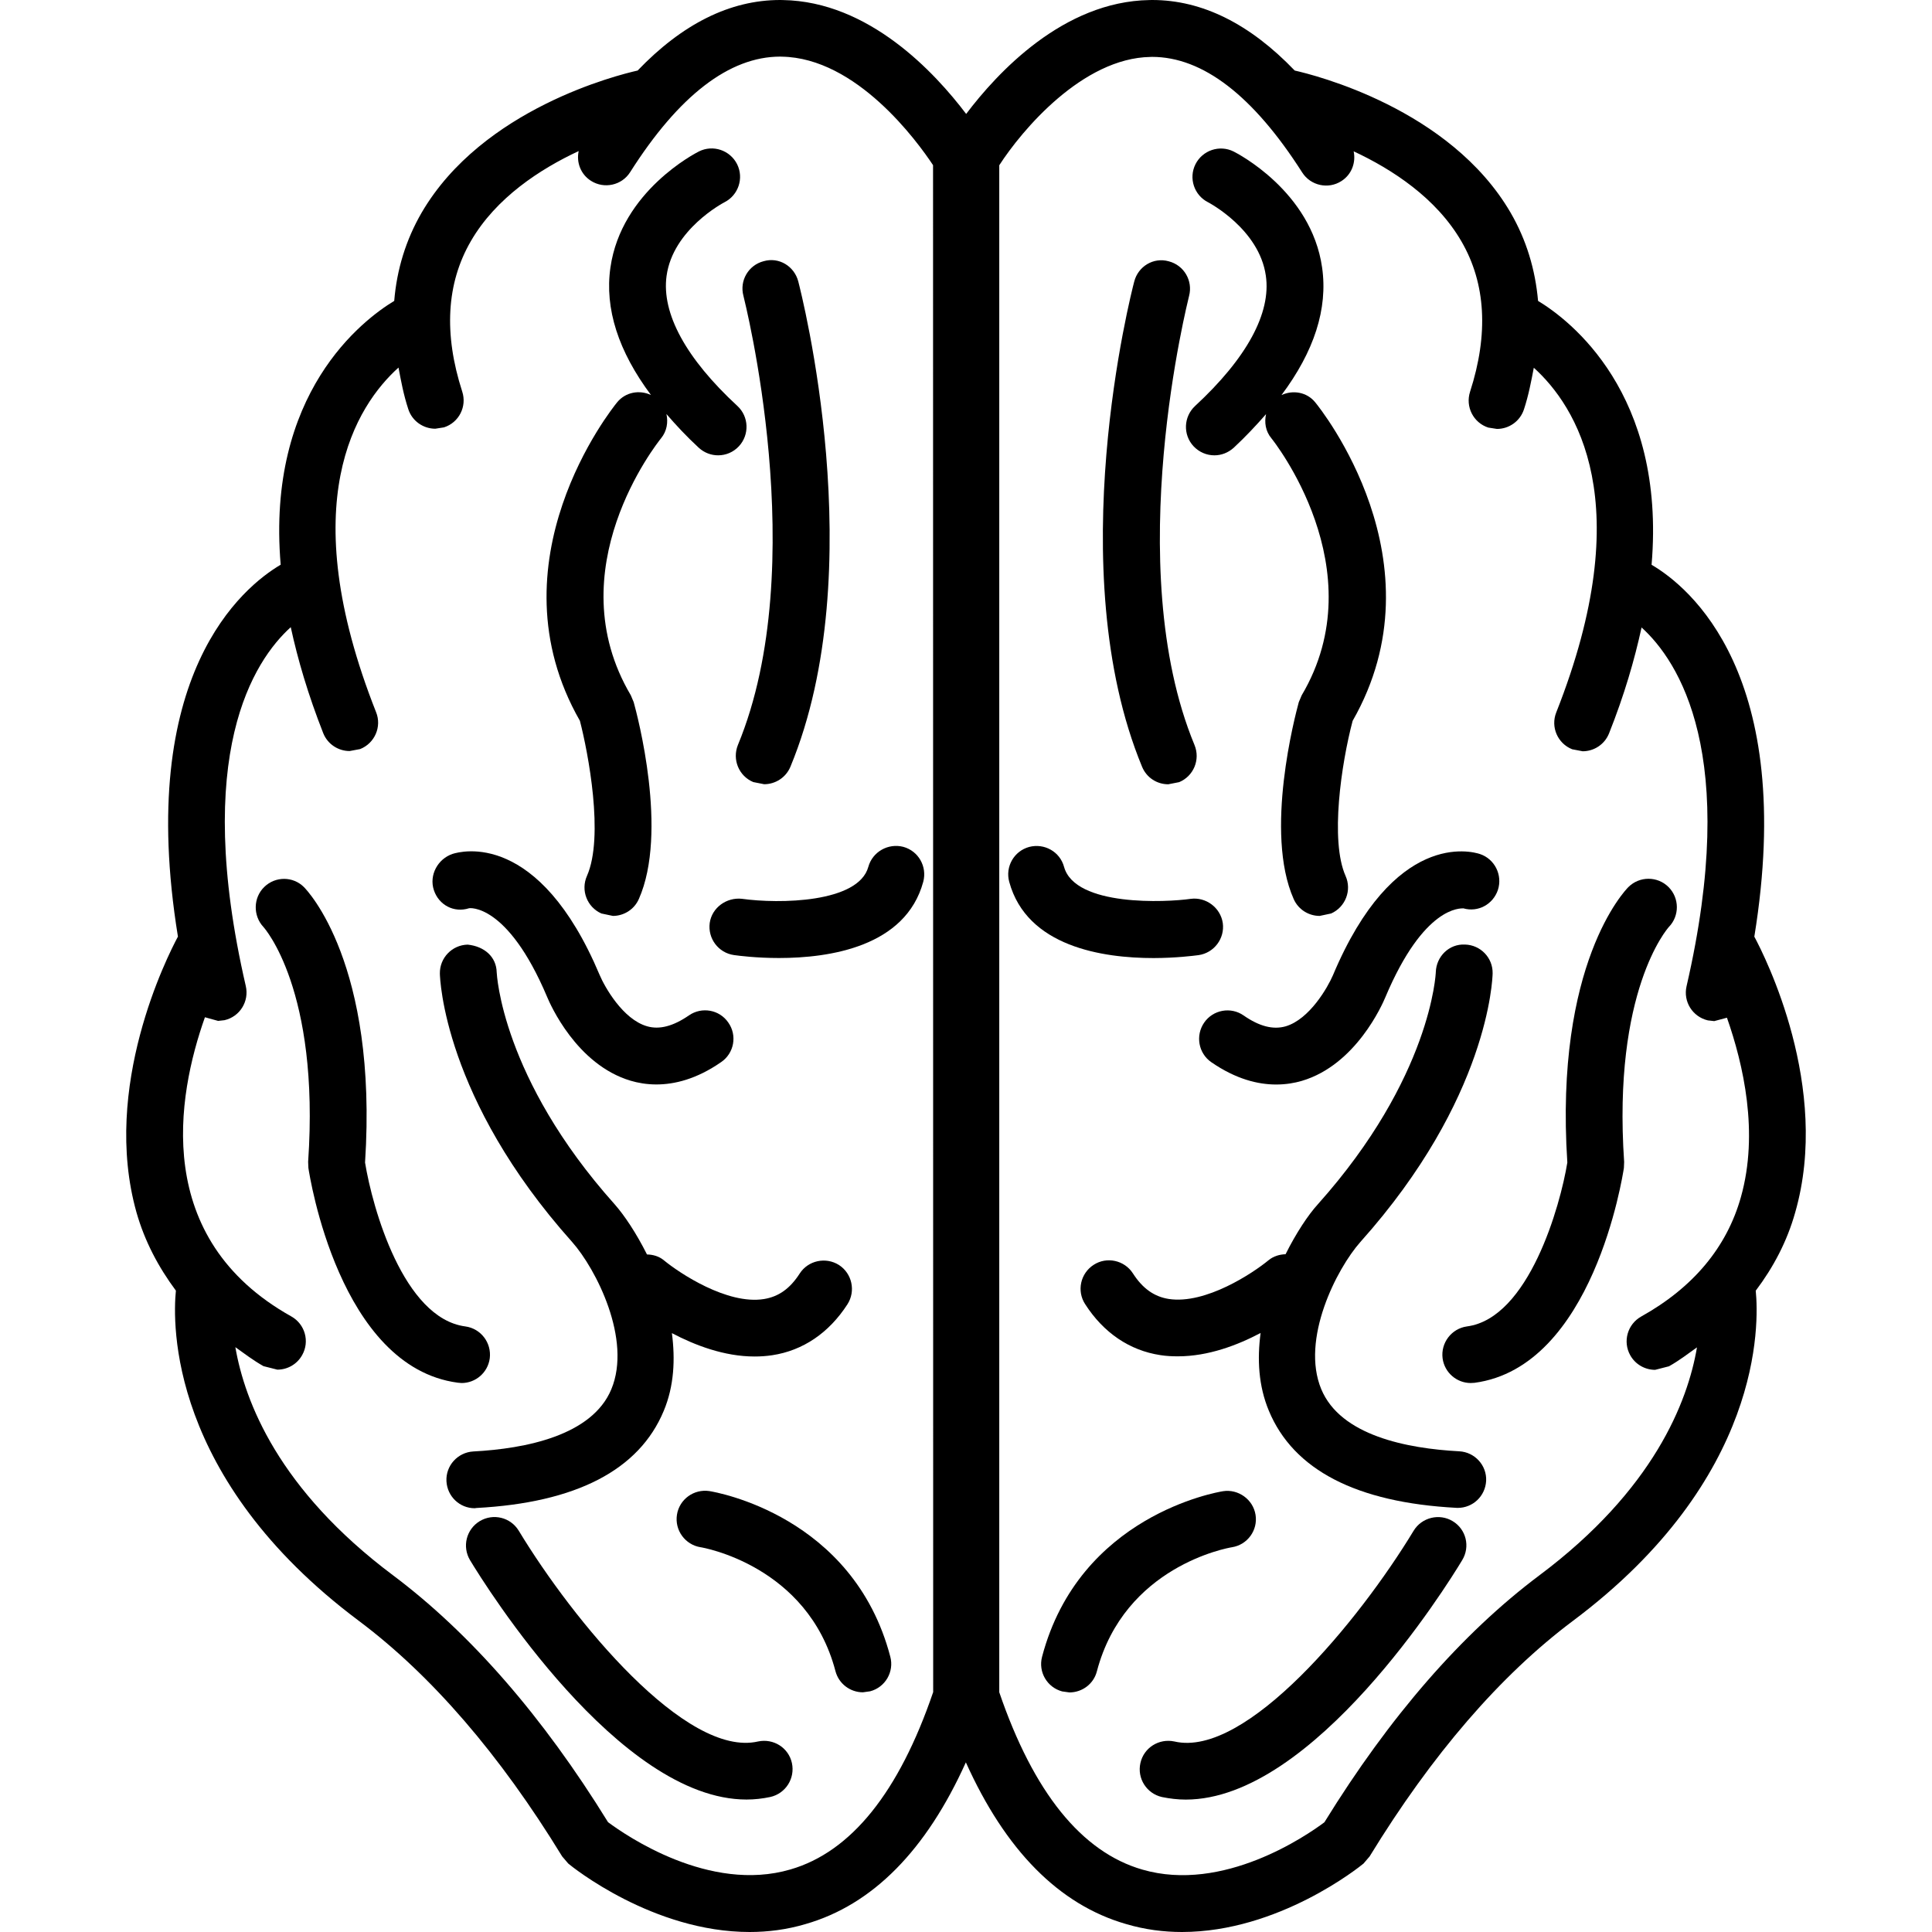
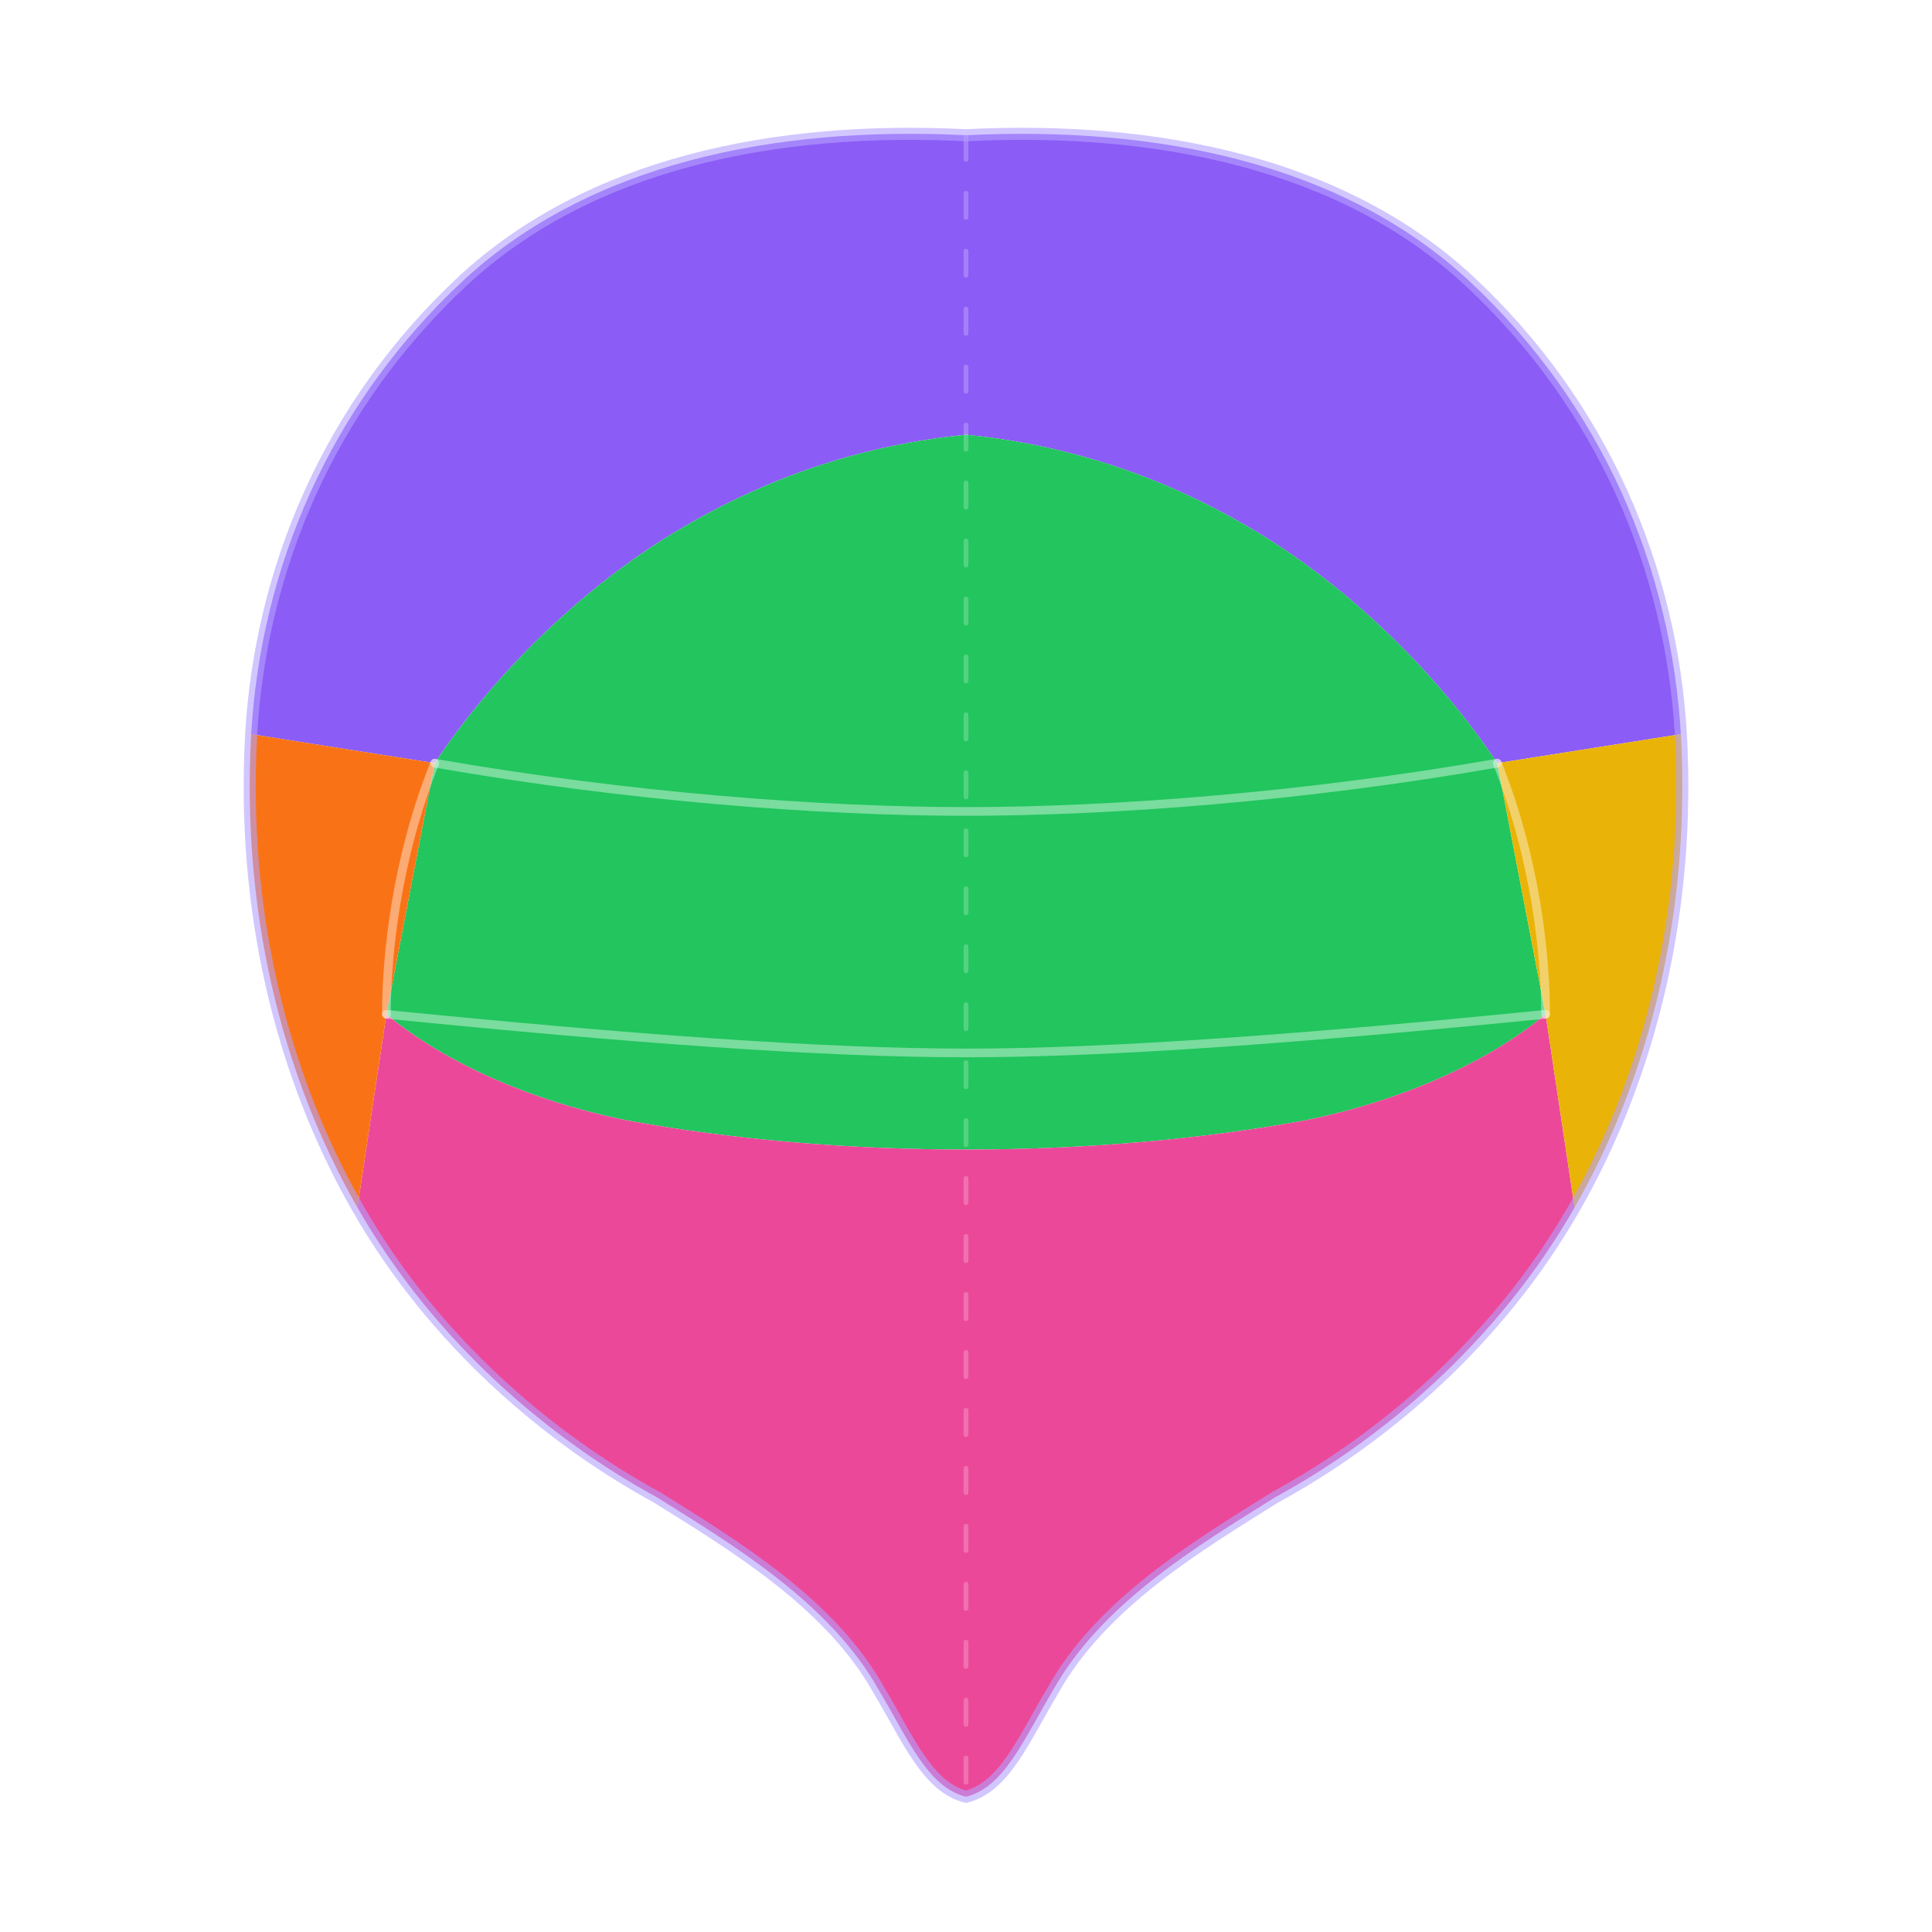
- <svg xmlns="http://www.w3.org/2000/svg" fill="#000000" version="1.1" id="Capa_1" width="800px" height="800px" viewBox="0 0 190.496 190.497" xml:space="preserve">
-   <g>
-     <g>
-       <path d="M46.955,148.69c9.833-0.52,16.05-3.731,18.483-9.559c1.039-2.474,1.146-5.117,0.812-7.683    c2.262,1.192,5.159,2.304,8.15,2.304c0.583,0,1.161-0.038,1.744-0.126c3.03-0.459,5.597-2.205,7.415-5.023    c0.833-1.303,0.458-3.037-0.84-3.875c-1.298-0.819-3.037-0.448-3.869,0.844c-0.964,1.499-2.088,2.287-3.535,2.517    c-3.621,0.574-8.321-2.561-9.84-3.809c-0.492-0.416-1.081-0.574-1.683-0.59c-1.053-2.102-2.234-3.87-3.198-4.958    c-11.138-12.461-11.608-22.708-11.62-22.862c-0.035-1.538-1.228-2.559-2.859-2.729c-1.539,0.032-2.769,1.304-2.744,2.855    c0.012,0.497,0.381,12.306,13.043,26.468c2.353,2.654,5.912,9.62,3.859,14.528c-1.904,4.558-8.449,5.85-13.603,6.123    c-1.541,0.088-2.729,1.4-2.65,2.933c0.08,1.506,1.305,2.665,2.79,2.665L46.955,148.69z" />
-       <path d="M46.238,89.557c-0.016-0.021,3.776-0.572,7.711,8.747c0.281,0.679,2.886,6.671,8.237,8.258    c0.7,0.208,1.557,0.366,2.532,0.366c1.784,0,3.967-0.523,6.388-2.205c1.283-0.876,1.597-2.627,0.711-3.89    c-0.873-1.287-2.626-1.591-3.889-0.713c-1.55,1.068-2.919,1.429-4.137,1.068c-2.379-0.69-4.161-3.864-4.66-5.041    c-6.012-14.284-13.655-12.22-14.503-11.953c-1.466,0.49-2.337,2.096-1.849,3.571C43.26,89.232,44.754,90.028,46.238,89.557z" />
-       <path d="M72.759,73.453c-0.583,1.438,0.096,3.073,1.518,3.661l1.071,0.211c1.093,0,2.142-0.648,2.59-1.729    c8.059-19.466,1.064-46.698,0.772-47.847c-0.392-1.501-1.905-2.432-3.413-1.995c-1.502,0.386-2.398,1.92-1.994,3.417    C73.357,29.439,80.104,55.713,72.759,73.453z" />
-       <path d="M69.946,147.022c-1.518-0.229-2.958,0.799-3.198,2.33c-0.241,1.532,0.808,2.966,2.332,3.207    c0.117,0.011,10.555,1.768,13.296,12.214c0.329,1.258,1.466,2.09,2.706,2.09l0.711-0.099c1.502-0.394,2.386-1.931,1.99-3.414    C84.13,149.413,70.523,147.115,69.946,147.022z" />
-       <path d="M74.743,171.711c-7.101,1.631-18.223-11.906-23.595-20.782c-0.808-1.325-2.521-1.74-3.85-0.941    c-1.322,0.804-1.749,2.512-0.952,3.847c1.534,2.544,14.675,23.601,27.26,23.601c0.789,0,1.562-0.087,2.342-0.251    c1.52-0.34,2.46-1.834,2.135-3.348C77.753,172.324,76.261,171.389,74.743,171.711z" />
-       <path d="M45.517,136.368c1.378,0,2.582-1.023,2.773-2.43c0.194-1.535-0.875-2.944-2.41-3.151    c-6.106-0.811-9.155-11.667-9.886-16.159c1.272-19.617-5.72-26.856-6.026-27.16c-1.071-1.074-2.813-1.081-3.908-0.017    c-1.097,1.06-1.125,2.832-0.09,3.945c0.058,0.063,5.577,6.17,4.412,23.166l0.026,0.602c0.122,0.799,3.04,19.622,14.729,21.171    L45.517,136.368z" />
-       <path d="M57.872,86.37c-0.628,1.417,0.011,3.07,1.423,3.7l1.137,0.24c1.064,0,2.096-0.618,2.557-1.664    c2.918-6.575-0.143-18.112-0.506-19.412l-0.285-0.679c-7.324-12.372,2.573-24.826,2.99-25.349c0.567-0.694,0.701-1.567,0.523-2.38    c0.953,1.103,1.984,2.213,3.187,3.322c0.544,0.497,1.223,0.747,1.907,0.747c0.761,0,1.505-0.304,2.055-0.898    c1.053-1.138,0.983-2.914-0.145-3.962c-5.089-4.7-7.496-9.138-6.992-12.826c0.625-4.588,5.58-7.198,5.71-7.267    c1.373-0.695,1.932-2.375,1.245-3.754c-0.696-1.379-2.378-1.951-3.763-1.256c-0.311,0.156-7.653,3.907-8.727,11.448    c-0.583,4.057,0.787,8.265,3.999,12.569c-1.132-0.528-2.5-0.298-3.335,0.717c-0.524,0.638-12.628,15.757-3.673,31.407    C57.984,74.173,59.585,82.504,57.872,86.37z" />
-       <path d="M85.619,85.467c-0.974,3.571-8.813,3.667-12.472,3.155c-1.49-0.161-2.949,0.851-3.168,2.382    c-0.205,1.531,0.854,2.948,2.389,3.166c0.504,0.071,2.22,0.291,4.438,0.291c4.989,0,12.485-1.109,14.228-7.52    c0.396-1.497-0.472-3.031-1.967-3.441C87.574,83.115,86.034,83.984,85.619,85.467z" />
-       <path d="M172.978,92.354c4.202-25.853-6.425-34.493-10.131-36.667c1.434-16.922-8.093-24.146-11.193-26.017    c-0.275-3.103-1.152-6.017-2.711-8.706c-5.986-10.271-19.382-13.58-21.284-14.009C123.251,2.364,118.551,0,113.599,0l-0.261,0.005    c-8.506,0.14-15.001,7.163-18.074,11.229C92.187,7.168,85.692,0.145,77.186,0.005L76.922,0c-4.945,0-9.649,2.364-14.052,6.955    c-1.906,0.429-15.297,3.737-21.294,14.009c-1.557,2.688-2.449,5.603-2.706,8.706c-3.1,1.871-12.63,9.094-11.195,26.011    c-3.688,2.175-14.334,10.811-10.131,36.668c-1.037,1.934-7.571,14.832-4.086,27.199c0.812,2.851,2.164,5.395,3.885,7.71    c-0.325,3.235-0.731,18.518,18.037,32.558c7.16,5.365,13.907,13.188,20.049,23.229l0.604,0.705    c0.385,0.328,8.349,6.747,17.885,6.747c1.793,0,3.647-0.229,5.512-0.783c6.624-1.903,11.901-7.286,15.804-15.945    c3.896,8.659,9.182,14.042,15.802,15.945c1.872,0.554,3.722,0.783,5.511,0.783c9.538-0.005,17.499-6.419,17.895-6.747l0.603-0.705    c6.14-10.035,12.879-17.855,20.05-23.229c18.733-14.02,18.346-29.297,18.022-32.553c1.746-2.314,3.092-4.864,3.891-7.715    C180.551,107.199,174.028,94.31,172.978,92.354z M92.012,166.841c-3.368,9.871-8.09,15.754-14.074,17.488    c-7.986,2.343-16.227-3.354-17.986-4.662c-6.434-10.43-13.572-18.62-21.197-24.339c-11.287-8.45-14.619-17.122-15.55-22.496    c0.9,0.641,1.759,1.298,2.775,1.872l1.365,0.345c0.981,0,1.933-0.513,2.447-1.434c0.764-1.347,0.282-3.054-1.069-3.814    c-13.756-7.688-11.286-21.691-8.517-29.499l1.3,0.36l0.628-0.07c1.513-0.346,2.449-1.855,2.101-3.366    c-5.279-22.864,0.783-32.082,4.433-35.387c0.696,3.204,1.707,6.651,3.199,10.444c0.437,1.105,1.497,1.77,2.605,1.77l1.037-0.194    c1.441-0.572,2.148-2.203,1.576-3.63c-8.194-20.701-1.924-30.266,2.208-33.987c0.25,1.346,0.502,2.692,0.962,4.093    c0.376,1.182,1.48,1.937,2.668,1.937l0.856-0.134c1.48-0.476,2.276-2.058,1.796-3.53c-1.84-5.694-1.556-10.676,0.849-14.826    c2.481-4.293,6.85-7.122,10.634-8.887c-0.241,1.108,0.194,2.29,1.214,2.936c1.29,0.823,3.032,0.454,3.861-0.856    c4.802-7.565,9.789-11.393,14.799-11.393l0.145,0.005c7.382,0.112,13.372,8.356,14.922,10.698L92.012,166.841L92.012,166.841z     M151.784,155.329c-7.634,5.724-14.764,13.914-21.198,24.35c-1.754,1.313-9.978,6.984-17.956,4.663    c-5.981-1.73-10.726-7.606-14.102-17.484V16.295c2.223-3.447,8.208-10.574,14.912-10.681l0.146-0.006    c5.019,0,9.987,3.839,14.809,11.393c0.832,1.311,2.578,1.685,3.862,0.856c1.019-0.643,1.447-1.828,1.215-2.936    c3.792,1.77,8.143,4.593,10.627,8.881c2.408,4.148,2.688,9.138,0.849,14.827c-0.477,1.474,0.328,3.053,1.794,3.53l0.859,0.134    c1.189,0,2.282-0.756,2.665-1.938c0.459-1.401,0.711-2.752,0.968-4.096c4.121,3.727,10.402,13.284,2.212,33.989    c-0.569,1.434,0.136,3.064,1.575,3.631l1.03,0.197c1.115,0,2.166-0.667,2.605-1.771c1.508-3.79,2.504-7.234,3.204-10.436    c3.645,3.305,9.707,12.518,4.435,35.377c-0.347,1.51,0.589,3.009,2.102,3.365l0.627,0.071l1.254-0.335    c1.621,4.613,3.162,11.345,1.378,17.681c-1.39,4.958-4.706,8.925-9.838,11.786c-1.345,0.756-1.834,2.464-1.073,3.82    c0.515,0.919,1.475,1.434,2.451,1.434l1.368-0.351c1.013-0.569,1.866-1.23,2.759-1.865    C166.409,138.217,163.061,146.891,151.784,155.329z" />
-       <path d="M119.125,19.949c0.05,0.027,5.031,2.634,5.686,7.228c0.542,3.691-1.882,8.143-6.98,12.859    c-1.129,1.054-1.205,2.824-0.149,3.962c0.561,0.594,1.298,0.898,2.06,0.898c0.677,0,1.35-0.25,1.904-0.747    c1.196-1.113,2.225-2.22,3.188-3.317c-0.181,0.812-0.055,1.686,0.524,2.38c0.106,0.124,10.355,12.911,2.988,25.349l-0.285,0.673    c-0.35,1.289-3.419,12.837-0.503,19.412c0.46,1.045,1.488,1.664,2.562,1.664l1.132-0.24c1.412-0.63,2.053-2.289,1.423-3.7    c-1.546-3.48-0.421-11.073,0.695-15.292c8.952-15.655-3.161-30.769-3.688-31.407c-0.813-1.009-2.194-1.245-3.325-0.717    c3.218-4.303,4.586-8.512,4.004-12.569c-1.066-7.541-8.416-11.291-8.728-11.447c-1.383-0.689-3.064-0.124-3.76,1.256    C117.183,17.573,117.741,19.253,119.125,19.949z" />
-       <path d="M143.881,143.099c-5.155-0.274-11.703-1.55-13.604-6.124c-2.045-4.914,1.518-11.88,3.863-14.522    c12.667-14.156,13.022-25.981,13.034-26.474c0.033-1.541-1.193-2.807-2.726-2.846c-1.579-0.079-2.823,1.183-2.877,2.715    c0,0.109-0.447,10.38-11.612,22.873c-0.975,1.071-2.156,2.85-3.201,4.946c-0.591,0.022-1.188,0.186-1.69,0.602    c-1.514,1.247-6.188,4.366-9.828,3.81c-1.453-0.231-2.583-1.041-3.535-2.524c-0.837-1.3-2.582-1.679-3.868-0.842    c-1.302,0.837-1.689,2.572-0.843,3.875c1.816,2.83,4.383,4.568,7.414,5.028c0.58,0.093,1.162,0.119,1.736,0.119    c2.997,0,5.887-1.104,8.152-2.303c-0.34,2.566-0.22,5.197,0.817,7.677c2.428,5.834,8.644,9.04,18.481,9.565l0.139,0.005    c1.494,0,2.718-1.159,2.801-2.665C146.611,144.5,145.424,143.18,143.881,143.099z" />
-       <path d="M126.759,101.199c-1.229,0.346-2.577,0.011-4.137-1.072c-1.257-0.884-3.021-0.569-3.896,0.712    c-0.868,1.27-0.564,3.015,0.711,3.896c2.432,1.675,4.603,2.199,6.396,2.199c0.975,0,1.83-0.153,2.53-0.36    c5.346-1.576,7.96-7.584,8.232-8.241c3.814-9.048,7.427-8.75,7.694-8.769c1.45,0.416,2.922-0.392,3.403-1.809    c0.481-1.475-0.312-3.059-1.766-3.546c-0.858-0.281-8.488-2.345-14.502,11.962C130.928,97.325,129.134,100.499,126.759,101.199z" />
-       <path d="M115.191,77.331l1.074-0.211c1.426-0.588,2.106-2.224,1.514-3.661c-7.332-17.705-0.589-44.014-0.536-44.277    c0.396-1.501-0.504-3.031-2.003-3.417c-1.505-0.427-3.021,0.503-3.404,1.995c-0.306,1.149-7.28,28.38,0.774,47.847    C113.054,76.682,114.08,77.331,115.191,77.331z" />
-       <path d="M121.473,152.559c1.526-0.241,2.567-1.675,2.325-3.193c-0.243-1.535-1.718-2.562-3.198-2.333    c-0.58,0.093-14.181,2.391-17.852,16.328c-0.395,1.494,0.497,3.021,1.986,3.415l0.713,0.099c1.251,0,2.39-0.832,2.709-2.091    C110.879,154.464,120.986,152.635,121.473,152.559z" />
-       <path d="M143.235,149.988c-1.303-0.794-3.043-0.378-3.848,0.941c-5.373,8.876-16.524,22.436-23.594,20.782    c-1.521-0.322-3.011,0.612-3.348,2.125c-0.341,1.519,0.611,3.008,2.121,3.353c0.788,0.159,1.554,0.252,2.353,0.252    c12.588,0,25.724-21.057,27.25-23.602C144.986,152.504,144.565,150.786,143.235,149.988z" />
-       <path d="M164.549,91.401c1.066-1.097,1.051-2.851-0.027-3.934c-1.088-1.092-2.867-1.092-3.963,0    c-0.306,0.304-7.299,7.543-6.019,27.16c-0.688,4.246-3.797,15.349-9.894,16.159c-1.519,0.207-2.603,1.616-2.405,3.151    c0.191,1.406,1.396,2.43,2.772,2.43l0.374-0.02c11.691-1.562,14.604-20.386,14.73-21.185l0.025-0.591    C158.994,97.708,164.406,91.569,164.549,91.401z" />
-       <path d="M118.181,94.176c1.526-0.219,2.597-1.636,2.386-3.166c-0.232-1.538-1.682-2.583-3.165-2.383    c-2.373,0.343-11.397,0.791-12.486-3.154c-0.405-1.494-1.938-2.354-3.437-1.965c-1.499,0.408-2.375,1.948-1.97,3.439    c1.745,6.411,9.236,7.519,14.232,7.519C115.94,94.461,117.676,94.242,118.181,94.176z" />
-     </g>
-   </g>
+ <svg xmlns="http://www.w3.org/2000/svg" viewBox="0 0 400 400" width="400" height="400">
+   <path data-zone="frontal" d="M 200,28 C 240,26 278,34 304,58 C 332,84 346,118 348,152 L 310,158 C 298,140 280,122 260,110 C 240,98 220,92 200,90 C 180,92 160,98 140,110 C 120,122 102,140 90,158 L 52,152 C 54,118 68,84 96,58 C 122,34 160,26 200,28 Z" fill="#8B5CF6" />
+   <path data-zone="parietal" d="M 90,158 C 102,140 120,122 140,110 C 160,98 180,92 200,90 C 220,92 240,98 260,110 C 280,122 298,140 310,158 L 320,210 C 308,220 290,228 270,232 C 248,236 224,238 200,238 C 176,238 152,236 130,232 C 110,228 92,220 80,210 Z" fill="#22C55E" />
+   <path data-zone="occipital" d="M 80,210 C 92,220 110,228 130,232 C 152,236 176,238 200,238 C 224,238 248,236 270,232 C 290,228 308,220 320,210 L 326,250 C 310,278 286,298 264,310 C 248,320 228,332 218,350 C 212,360 208,370 200,372 C 192,370 188,360 182,350 C 172,332 152,320 136,310 C 114,298 90,278 74,250 Z" fill="#EC4899" />
+   <path data-zone="temporal_l" d="M 52,152 L 90,158 L 80,210 L 74,250 C 58,222 50,188 52,152 Z" fill="#F97316" />
+   <path data-zone="temporal_r" d="M 348,152 C 350,188 342,222 326,250 L 320,210 L 310,158 Z" fill="#EAB308" />
+   <path class="sulcus" d="M 90,158 C 130,165 170,168 200,168 C 230,168 270,165 310,158" fill="none" stroke="rgba(255,255,255,0.4)" stroke-width="1.8" stroke-linecap="round" />
+   <path class="sulcus" d="M 80,210 C 130,215 170,218 200,218 C 230,218 270,215 320,210" fill="none" stroke="rgba(255,255,255,0.4)" stroke-width="1.8" stroke-linecap="round" />
+   <path class="sulcus" d="M 90,158 C 82,178 80,198 80,210" fill="none" stroke="rgba(255,255,255,0.4)" stroke-width="1.8" stroke-linecap="round" />
+   <path class="sulcus" d="M 310,158 C 318,178 320,198 320,210" fill="none" stroke="rgba(255,255,255,0.4)" stroke-width="1.8" stroke-linecap="round" />
+   <path class="sulcus" d="M 200,28 C 200,100 200,160 200,238 C 200,300 200,345 200,372" fill="none" stroke="rgba(255,255,255,0.22)" stroke-width="1" stroke-linecap="round" stroke-dasharray="5 7" />
+   <path id="outline" d="M 200,28 C 240,26 278,34 304,58 C 332,84 346,118 348,152 C 350,188 342,222 326,250 C 310,278 286,298 264,310 C 248,320 228,332 218,350 C 212,360 208,370 200,372 C 192,370 188,360 182,350 C 172,332 152,320 136,310 C 114,298 90,278 74,250 C 58,222 50,188 52,152 C 54,118 68,84 96,58 C 122,34 160,26 200,28 Z" fill="none" stroke="rgba(180,160,255,0.6)" stroke-width="2.5" />
</svg>
